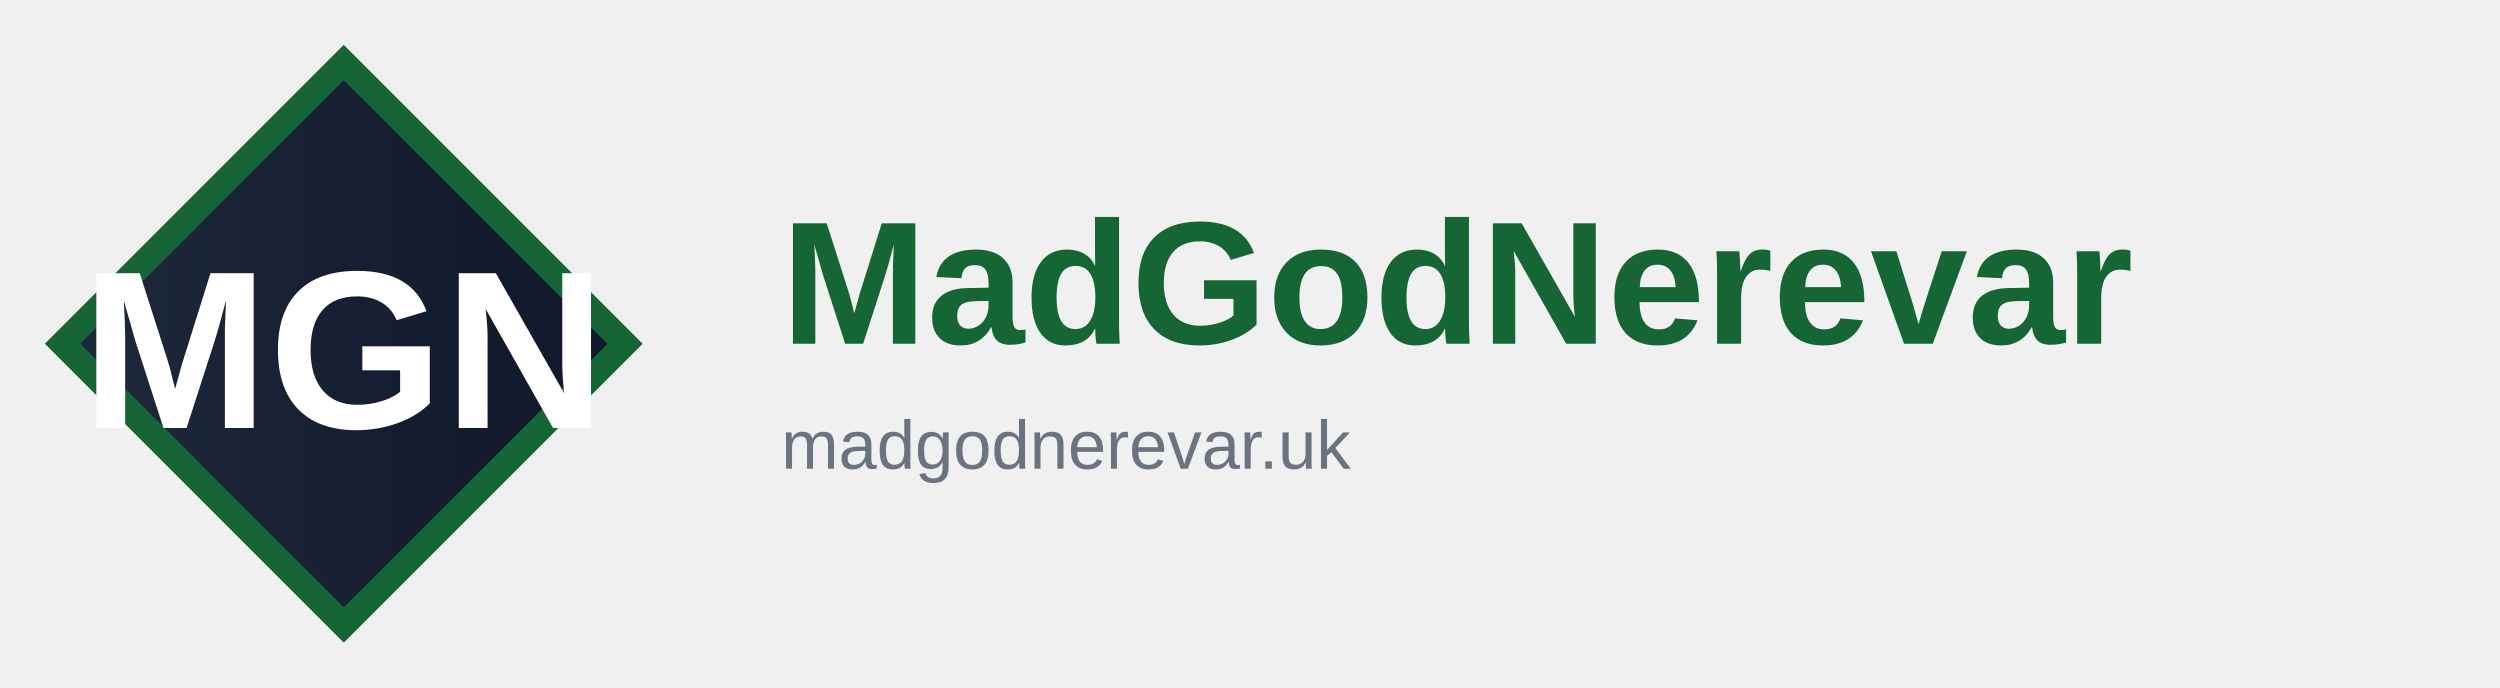
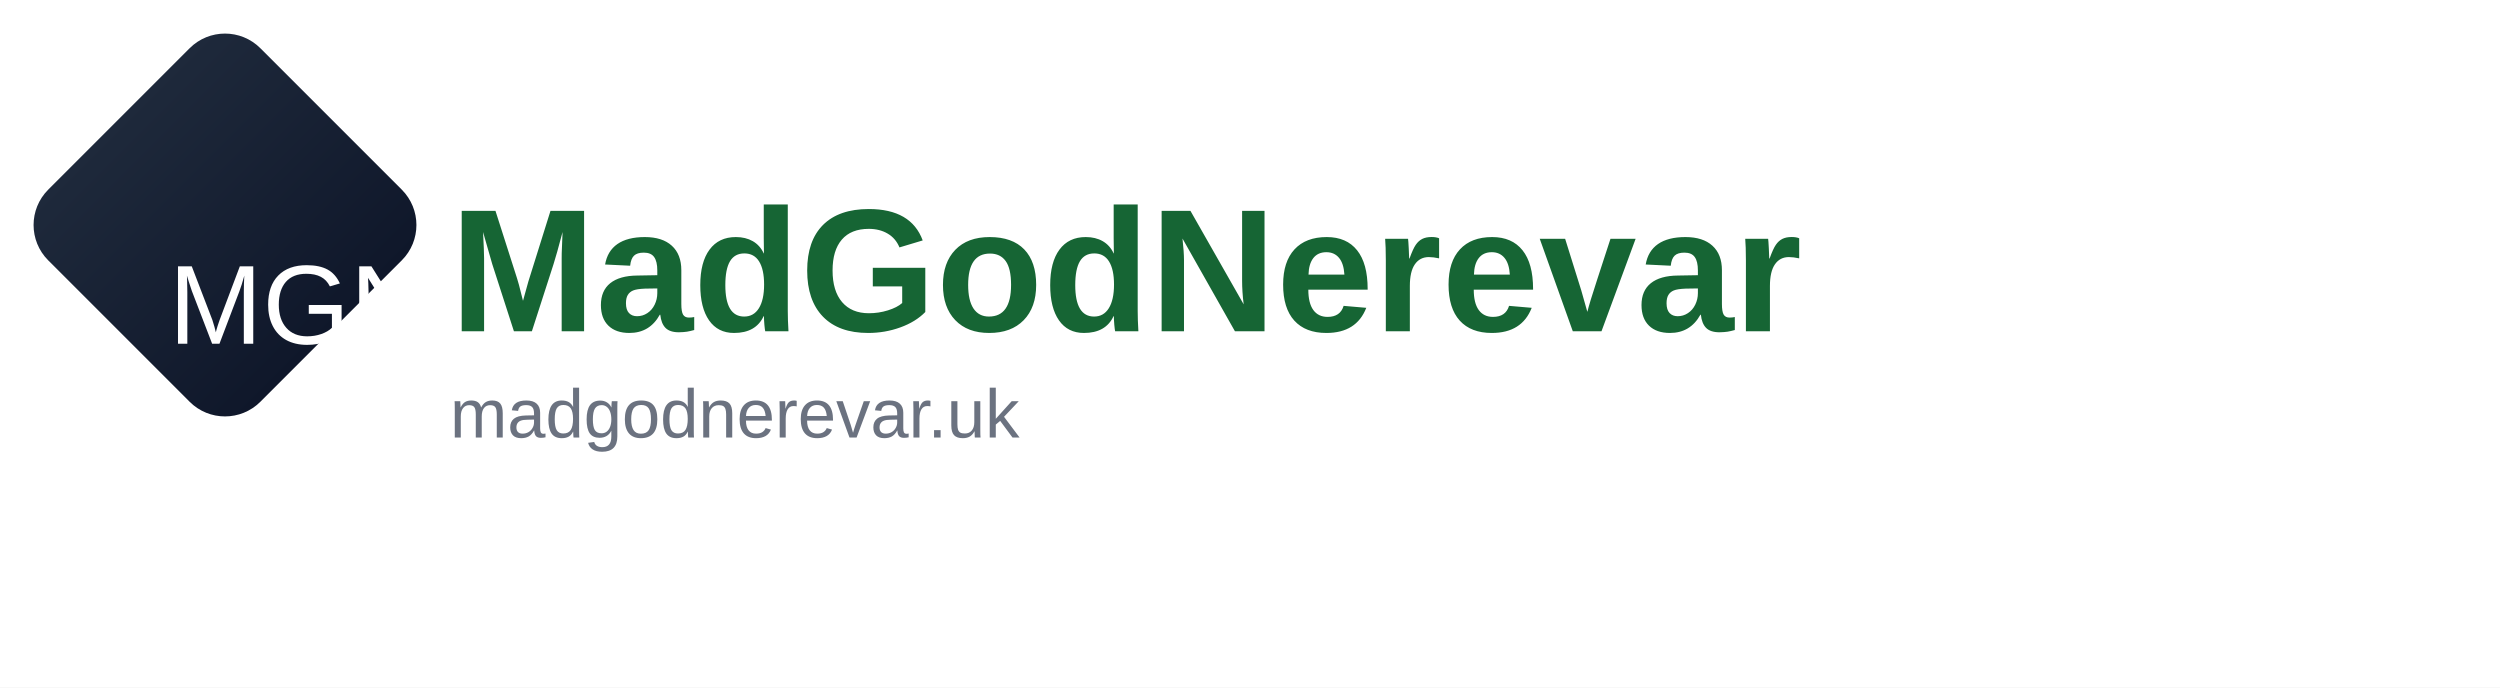
<svg xmlns="http://www.w3.org/2000/svg" width="800" height="220" viewBox="0 0 800 220">
-   <defs>
-     <linearGradient id="badgeGrad" x1="100%" y1="0%" x2="0%" y2="0%">
-       <stop offset="0%" stop-color="#0F172A" />
-       <stop offset="100%" stop-color="#1E293B" />
-     </linearGradient>
-   </defs>
-   <path d="M110 20 L200 110 L110 200 L20 110 Z" fill="url(#badgeGrad)" stroke="#166534" stroke-width="8" />
-   <text x="110" y="112" text-anchor="middle" dominant-baseline="central" alignment-baseline="central" font-family="Arial, Helvetica, sans-serif" font-size="72" font-weight="bold" fill="#FFFFFF">MGN</text>
-   <text x="250" y="110" font-family="Arial, Helvetica, sans-serif" font-size="56" font-weight="bold" fill="#166534">MadGodNerevar</text>
-   <text x="250" y="150" font-family="Arial, Helvetica, sans-serif" font-size="22" fill="#6B7280">madgodnerevar.uk</text>
+   <rect width="100%" height="100%" fill="white" />
+   <g transform="translate(24,24)">
+     <defs>
+       <linearGradient id="badgeGrad" x1="1.000" y1="0.500" x2="0.000" y2="0.500">
+         <stop offset="0%" stop-color="#0F172A" />
+         <stop offset="100%" stop-color="#1E293B" />
+       </linearGradient>
+     </defs>
+     <g transform="translate(0,0)">
+       <rect x="0" y="0" width="96" height="96" fill="url(#badgeGrad)" transform="translate(48,48) rotate(45) translate(-48,-48)" rx="16" ry="16" />
+       <text x="72" y="86" font-family="Arial, Helvetica, sans-serif" font-size="36" text-anchor="middle" fill="white">MGN</text>
+     </g>
+     <text x="120" y="82" font-family="Arial, Helvetica, sans-serif" font-size="56" font-weight="700" fill="#166534">MadGodNerevar</text>
+     <text x="120" y="116" font-family="Arial, Helvetica, sans-serif" font-size="22" fill="#6B7280">madgodnerevar.uk</text>
+   </g>
</svg>
